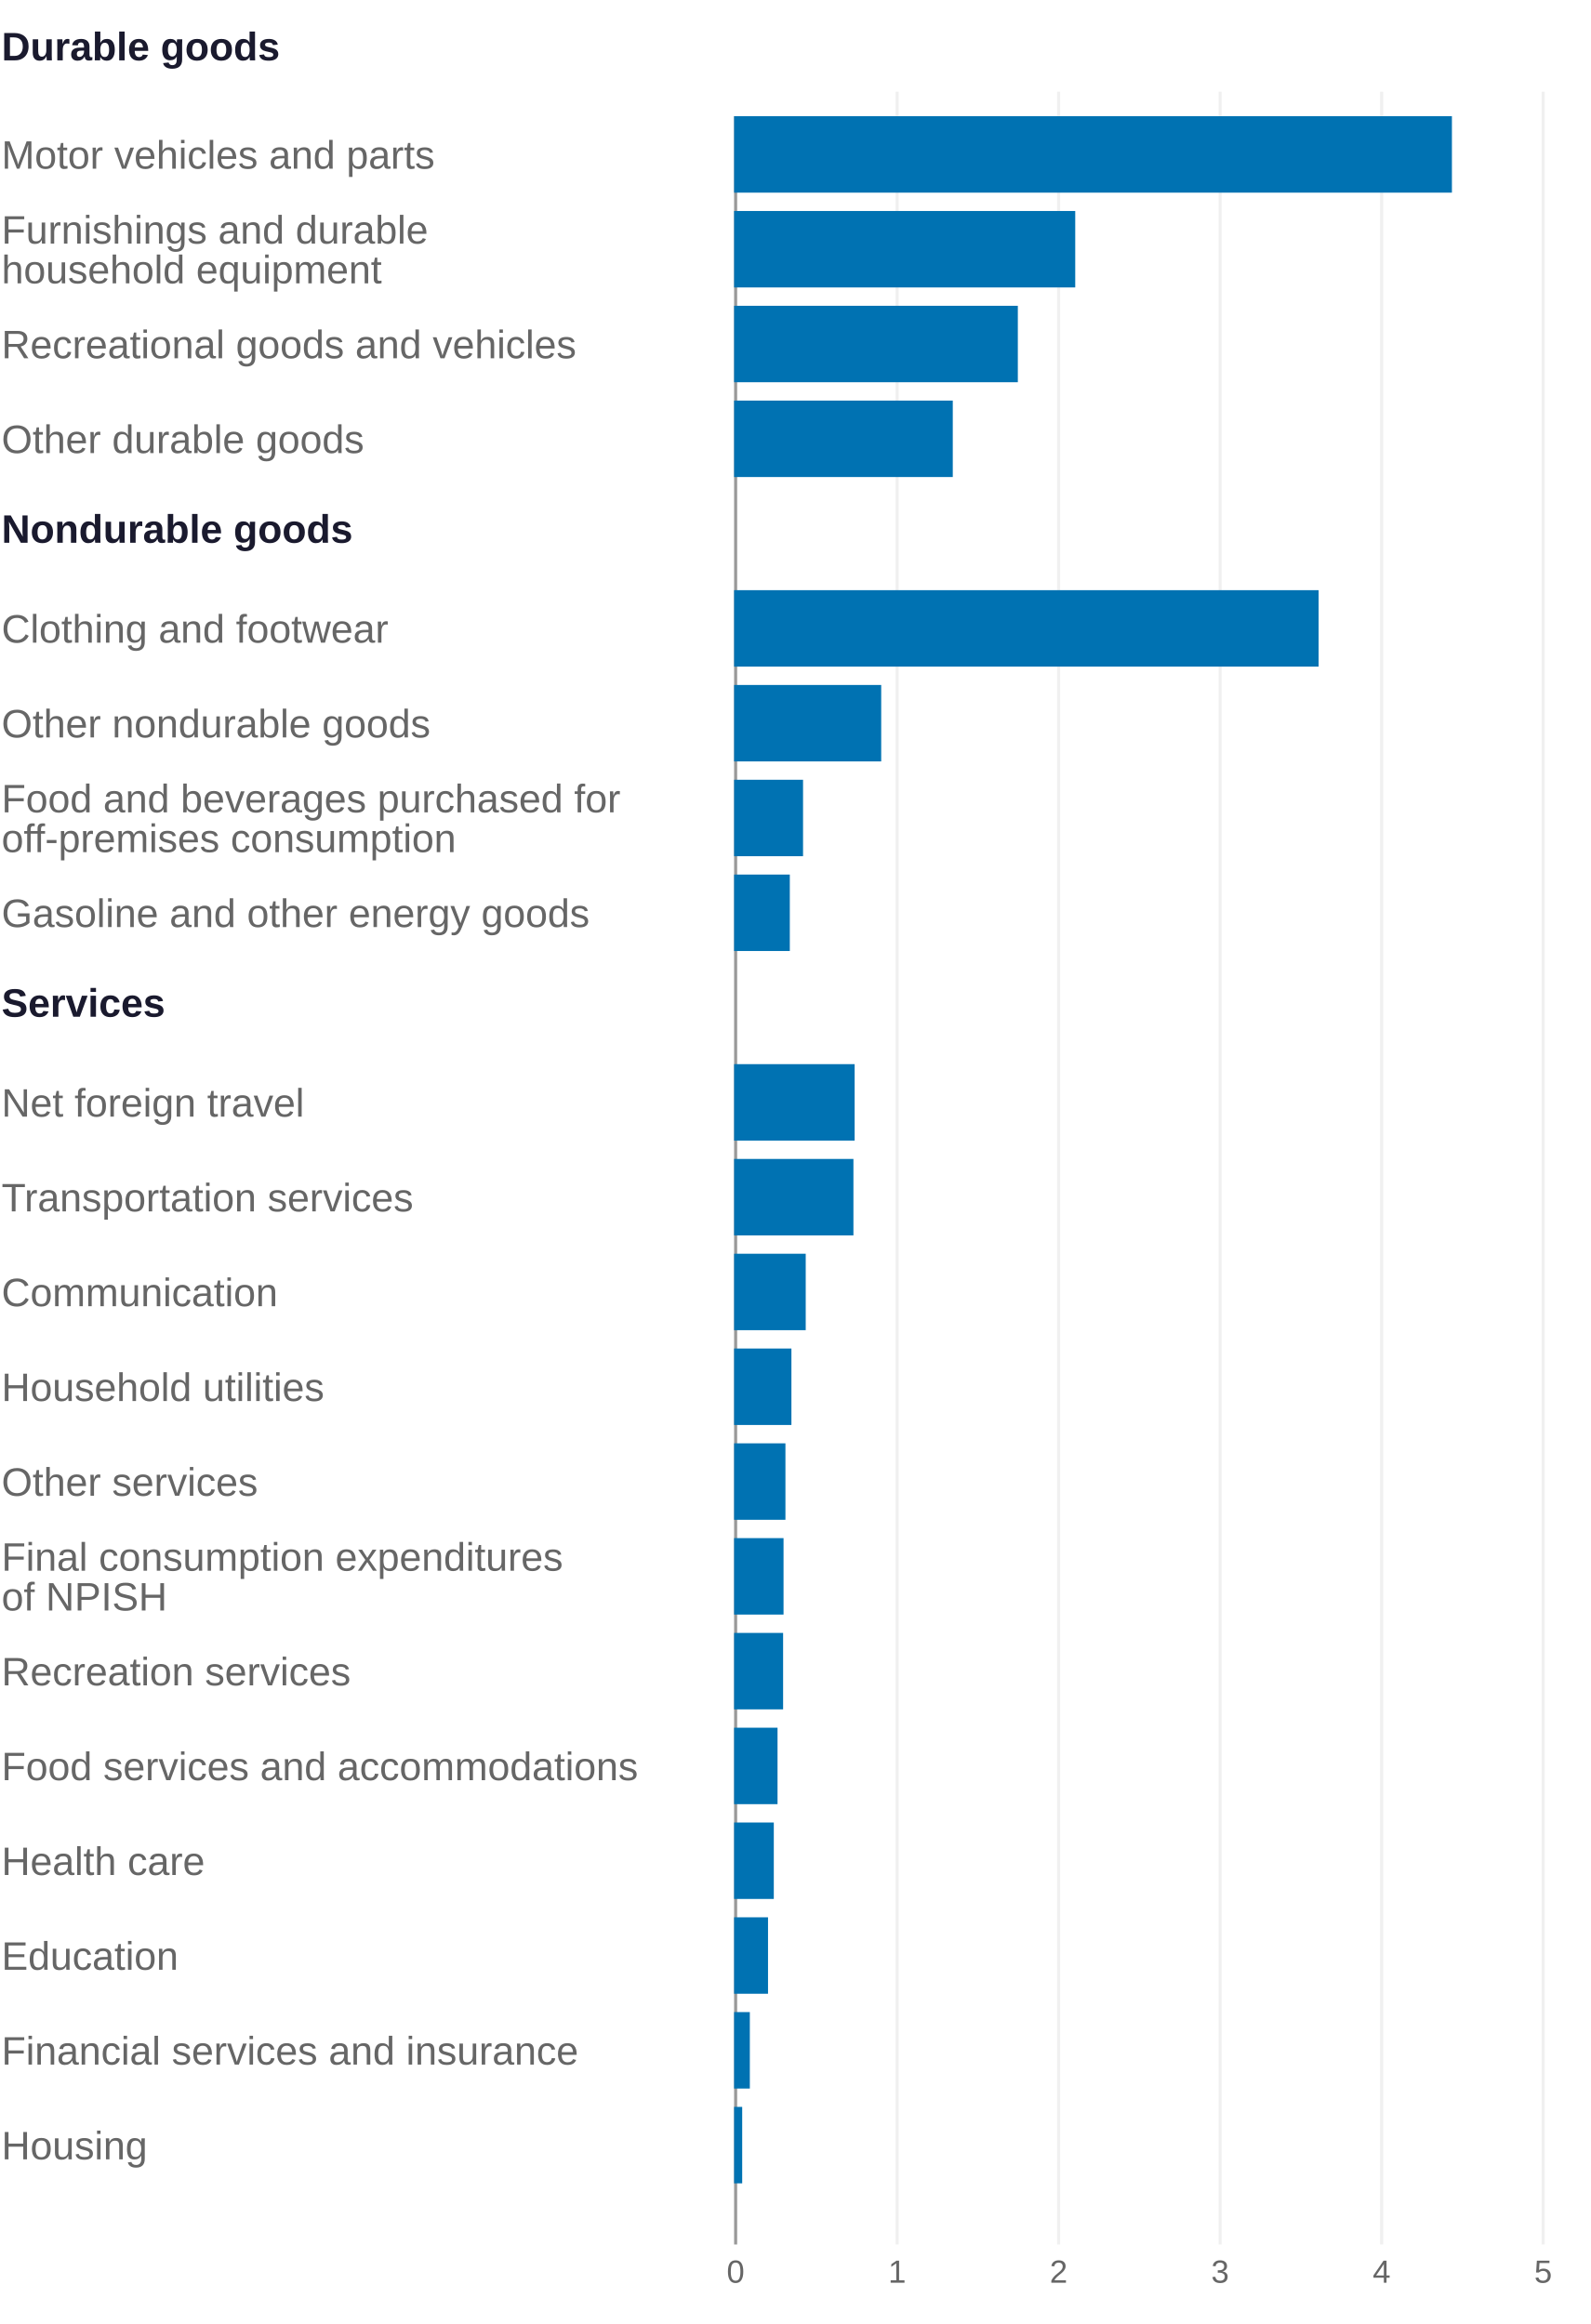
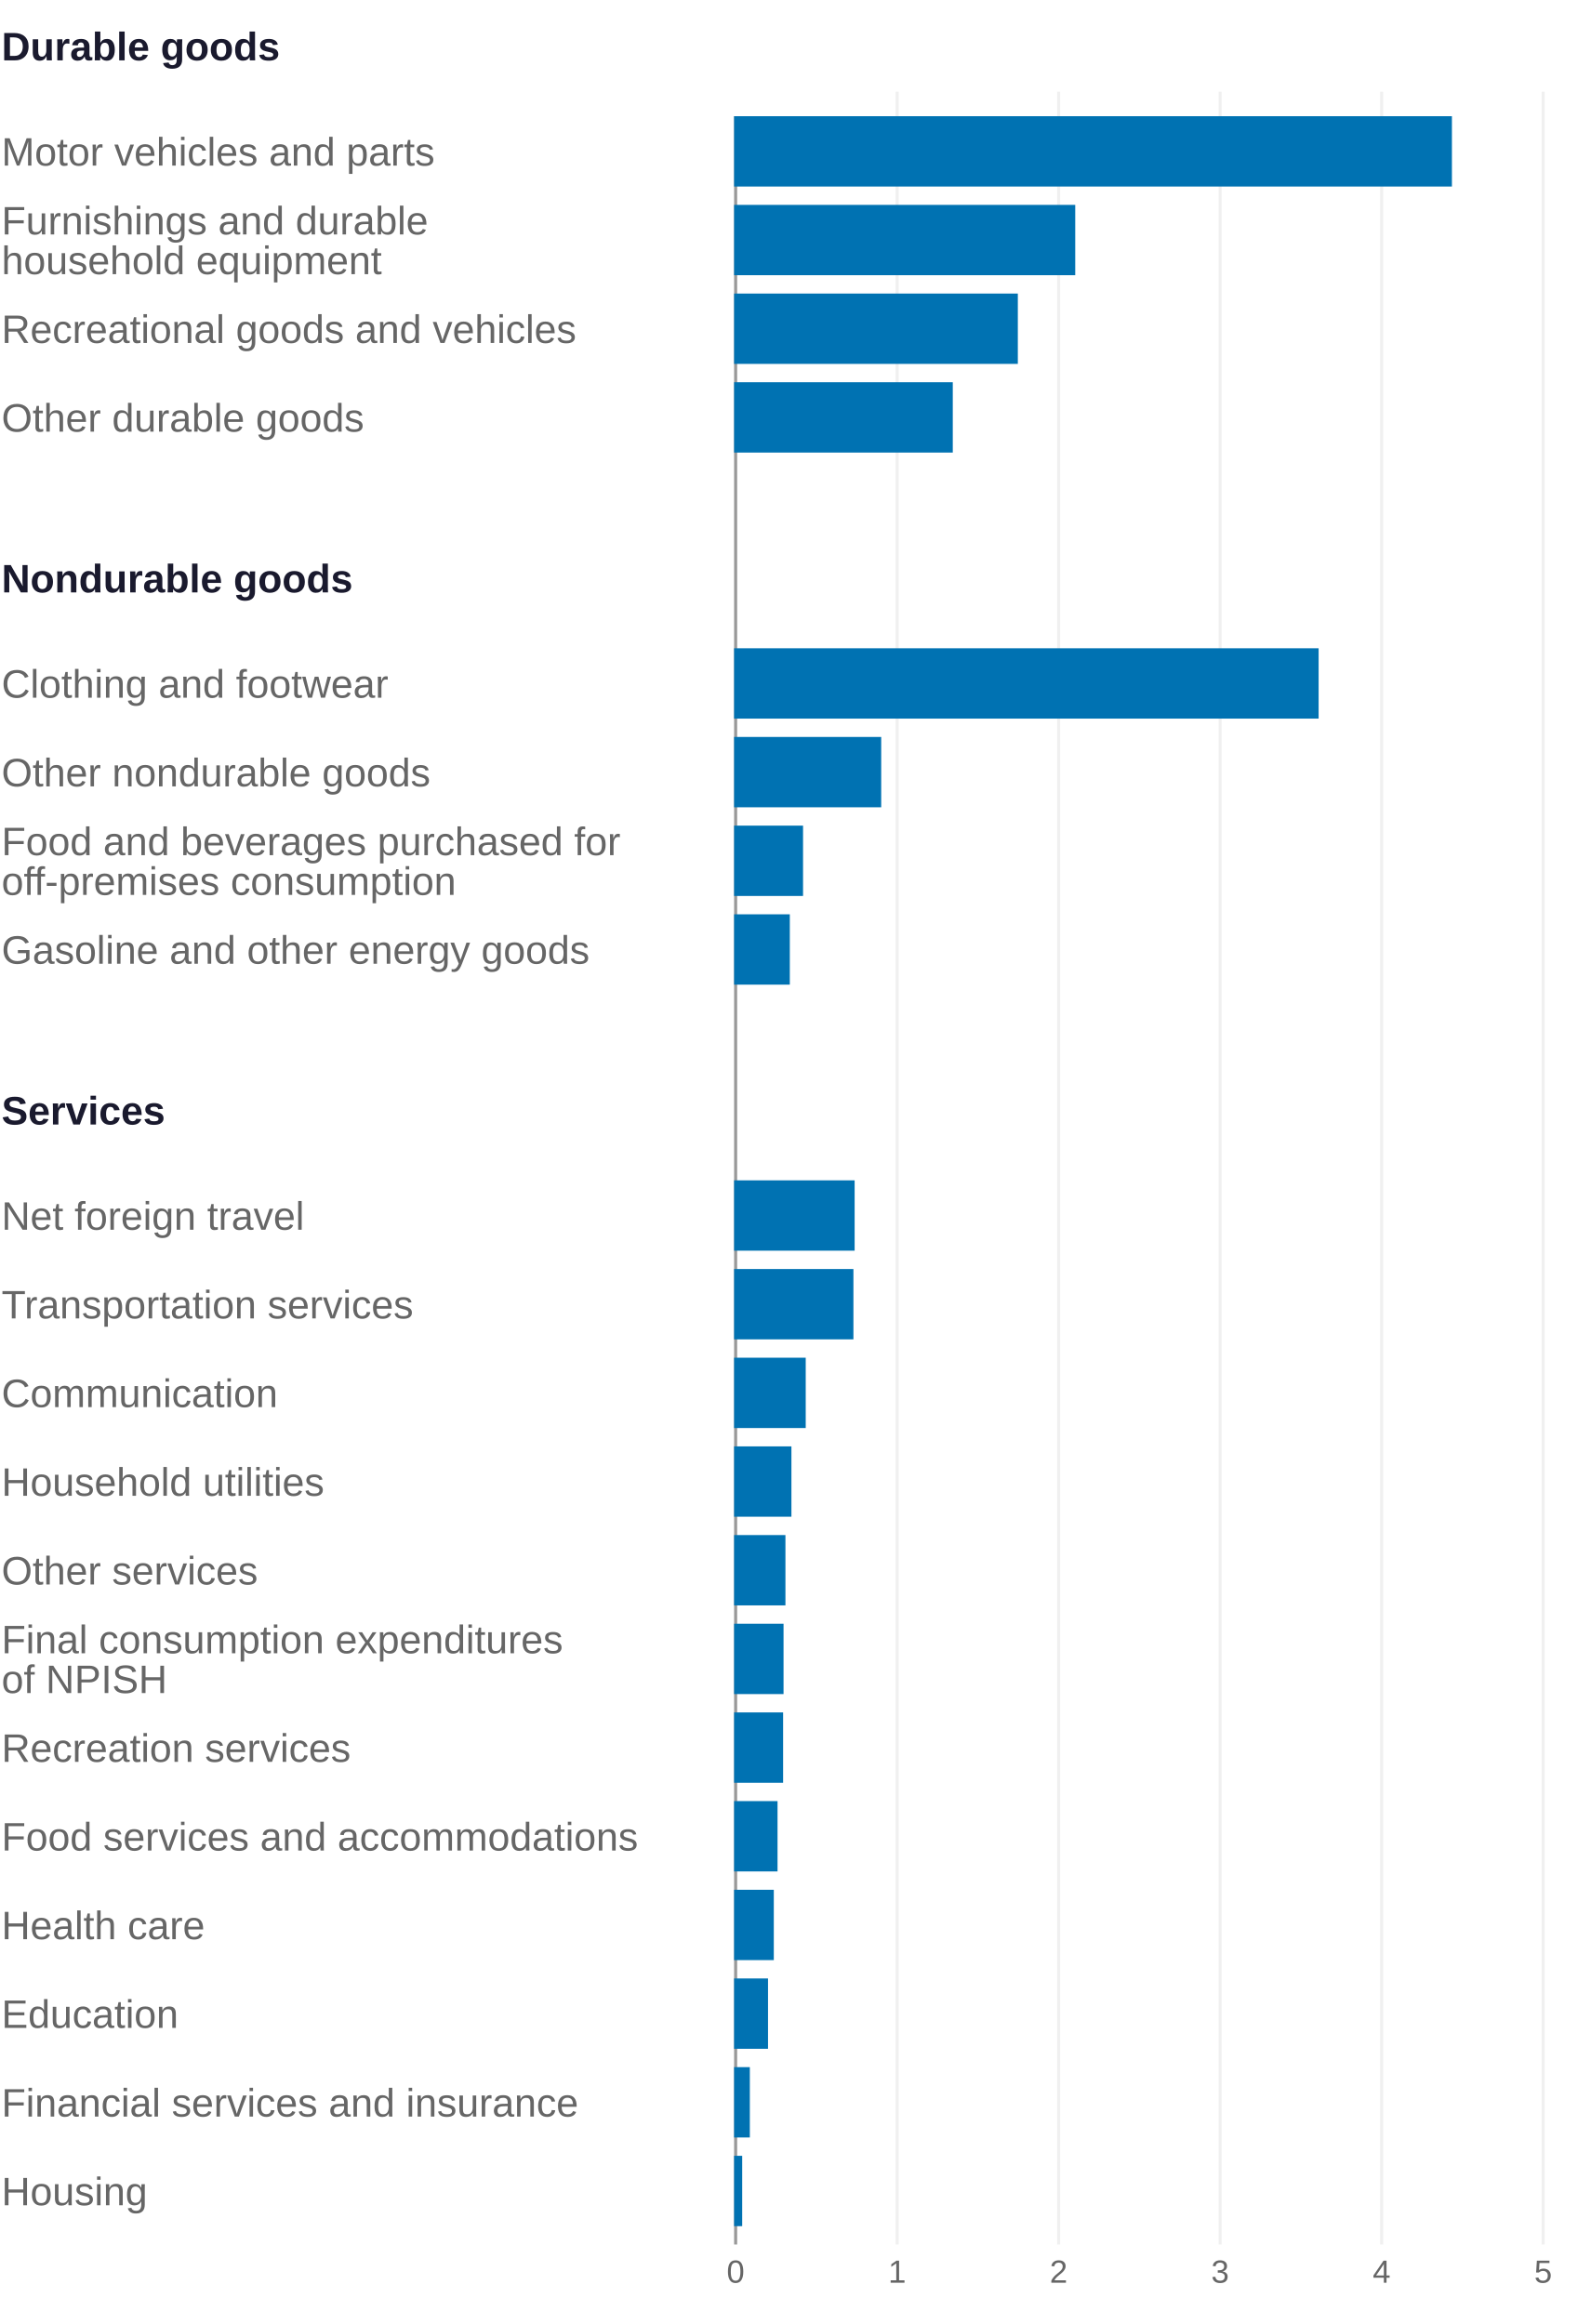
<svg class="tblchart" fill="currentColor" font-family="system-ui, sans-serif" font-size="10" text-anchor="middle" width="520" height="760" viewBox="0 0 520 760" style="background: transparent; color: rgb(74, 74, 74); font-family: Figtree, &quot;Source Sans 3&quot;, system-ui, -apple-system, &quot;Segoe UI&quot;, Arial, sans-serif; font-size: 10.5px; overflow: visible;" data-margin-left="240" data-margin-right="16" data-margin-top="38" data-margin-bottom="26">
  <style>:where(.tblchart) {
  --plot-background: white;
  display: block;
  height: auto;
  height: intrinsic;
  max-width: 100%;
}
:where(.tblchart text),
:where(.tblchart tspan) {
  white-space: pre;
}</style>
  <g aria-label="rule" transform="translate(0.5,0)">
    <g class="tbl-gridline" stroke="#F0F0F0" transform="translate(0,0)">
      <line x1="292.8" x2="292.8" y1="30" y2="734" />
      <line x1="345.6" x2="345.6" y1="30" y2="734" />
      <line x1="398.4" x2="398.4" y1="30" y2="734" />
      <line x1="451.2" x2="451.2" y1="30" y2="734" />
      <line x1="504" x2="504" y1="30" y2="734" />
    </g>
  </g>
  <g aria-label="text" transform="translate(0.5,12.5)">
-     <g class="tbl-x-tick-label" fill="#666666" font-size="10.5" font-weight="500" transform="translate(0,671)">
-       <text transform="translate(240,63)">0</text>
-       <text transform="translate(292.8,63)">1</text>
-       <text transform="translate(345.6,63)">2</text>
-       <text transform="translate(398.4,63)">3</text>
-       <text transform="translate(451.2,63)">4</text>
-       <text transform="translate(504,63)">5</text>
+     <g class="tbl-x-tick-label" fill="#666666" font-size="10.5" font-weight="500" transform="translate(0,673)">
+       <text transform="translate(240,61)">0</text>
+       <text transform="translate(292.8,61)">1</text>
+       <text transform="translate(345.6,61)">2</text>
+       <text transform="translate(398.4,61)">3</text>
+       <text transform="translate(451.2,61)">4</text>
+       <text transform="translate(504,61)">5</text>
    </g>
  </g>
  <g aria-label="text" transform="translate(-239.5,0.5)">
    <g class="tbl-cat-label" fill="#666666" text-anchor="start" font-size="13" font-weight="500" transform="translate(0,0)">
-       <text y="0.32em" transform="translate(240,50.5)" data-category="Motor vehicles and parts">Motor vehicles and parts</text>
+       <text y="0.32em" transform="translate(240,49.5)" data-category="Motor vehicles and parts">Motor vehicles and parts</text>
    </g>
-     <g class="tbl-cat-label" fill="#666666" text-anchor="start" font-size="13" font-weight="500" transform="translate(0,31)">
-       <text transform="translate(240,50.5)" data-category="Furnishings and durable household equipment">
+     <g class="tbl-cat-label" fill="#666666" text-anchor="start" font-size="13" font-weight="500" transform="translate(0,29)">
+       <text transform="translate(240,49.5)" data-category="Furnishings and durable household equipment">
        <tspan x="0" y="-0.18em">Furnishings and durable</tspan>
        <tspan x="0" dy="1em">household equipment</tspan>
      </text>
    </g>
-     <g class="tbl-cat-label" fill="#666666" text-anchor="start" font-size="13" font-weight="500" transform="translate(0,62)">
-       <text y="0.32em" transform="translate(240,50.5)" data-category="Recreational goods and vehicles">Recreational goods and vehicles</text>
+     <g class="tbl-cat-label" fill="#666666" text-anchor="start" font-size="13" font-weight="500" transform="translate(0,58)">
+       <text y="0.32em" transform="translate(240,49.5)" data-category="Recreational goods and vehicles">Recreational goods and vehicles</text>
    </g>
-     <g class="tbl-cat-label" fill="#666666" text-anchor="start" font-size="13" font-weight="500" transform="translate(0,93)">
-       <text y="0.32em" transform="translate(240,50.5)" data-category="Other durable goods">Other durable goods</text>
+     <g class="tbl-cat-label" fill="#666666" text-anchor="start" font-size="13" font-weight="500" transform="translate(0,87)">
+       <text y="0.32em" transform="translate(240,49.5)" data-category="Other durable goods">Other durable goods</text>
    </g>
-     <g class="tbl-cat-label" fill="#666666" text-anchor="start" font-size="13" font-weight="500" transform="translate(0,155)">
-       <text y="0.32em" transform="translate(240,50.5)" data-category="Clothing and footwear">Clothing and footwear</text>
+     <g class="tbl-cat-label" fill="#666666" text-anchor="start" font-size="13" font-weight="500" transform="translate(0,174)">
+       <text y="0.32em" transform="translate(240,49.5)" data-category="Clothing and footwear">Clothing and footwear</text>
    </g>
-     <g class="tbl-cat-label" fill="#666666" text-anchor="start" font-size="13" font-weight="500" transform="translate(0,186)">
-       <text y="0.32em" transform="translate(240,50.5)" data-category="Other nondurable goods">Other nondurable goods</text>
+     <g class="tbl-cat-label" fill="#666666" text-anchor="start" font-size="13" font-weight="500" transform="translate(0,203)">
+       <text y="0.32em" transform="translate(240,49.5)" data-category="Other nondurable goods">Other nondurable goods</text>
    </g>
-     <g class="tbl-cat-label" fill="#666666" text-anchor="start" font-size="13" font-weight="500" transform="translate(0,217)">
-       <text transform="translate(240,50.5)" data-category="Food and beverages purchased for off-premises consumption">
+     <g class="tbl-cat-label" fill="#666666" text-anchor="start" font-size="13" font-weight="500" transform="translate(0,232)">
+       <text transform="translate(240,49.5)" data-category="Food and beverages purchased for off-premises consumption">
        <tspan x="0" y="-0.18em">Food and beverages purchased for</tspan>
        <tspan x="0" dy="1em">off-premises consumption</tspan>
      </text>
    </g>
-     <g class="tbl-cat-label" fill="#666666" text-anchor="start" font-size="13" font-weight="500" transform="translate(0,248)">
-       <text y="0.32em" transform="translate(240,50.5)" data-category="Gasoline and other energy goods">Gasoline and other energy goods</text>
+     <g class="tbl-cat-label" fill="#666666" text-anchor="start" font-size="13" font-weight="500" transform="translate(0,261)">
+       <text y="0.32em" transform="translate(240,49.5)" data-category="Gasoline and other energy goods">Gasoline and other energy goods</text>
    </g>
-     <g class="tbl-cat-label" fill="#666666" text-anchor="start" font-size="13" font-weight="500" transform="translate(0,310)">
-       <text y="0.32em" transform="translate(240,50.5)" data-category="Net foreign travel">Net foreign travel</text>
+     <g class="tbl-cat-label" fill="#666666" text-anchor="start" font-size="13" font-weight="500" transform="translate(0,348)">
+       <text y="0.32em" transform="translate(240,49.5)" data-category="Net foreign travel">Net foreign travel</text>
    </g>
-     <g class="tbl-cat-label" fill="#666666" text-anchor="start" font-size="13" font-weight="500" transform="translate(0,341)">
-       <text y="0.32em" transform="translate(240,50.5)" data-category="Transportation services">Transportation services</text>
+     <g class="tbl-cat-label" fill="#666666" text-anchor="start" font-size="13" font-weight="500" transform="translate(0,377)">
+       <text y="0.32em" transform="translate(240,49.5)" data-category="Transportation services">Transportation services</text>
    </g>
-     <g class="tbl-cat-label" fill="#666666" text-anchor="start" font-size="13" font-weight="500" transform="translate(0,372)">
-       <text y="0.32em" transform="translate(240,50.5)" data-category="Communication">Communication</text>
+     <g class="tbl-cat-label" fill="#666666" text-anchor="start" font-size="13" font-weight="500" transform="translate(0,406)">
+       <text y="0.32em" transform="translate(240,49.5)" data-category="Communication">Communication</text>
    </g>
-     <g class="tbl-cat-label" fill="#666666" text-anchor="start" font-size="13" font-weight="500" transform="translate(0,403)">
-       <text y="0.32em" transform="translate(240,50.5)" data-category="Household utilities">Household utilities</text>
+     <g class="tbl-cat-label" fill="#666666" text-anchor="start" font-size="13" font-weight="500" transform="translate(0,435)">
+       <text y="0.32em" transform="translate(240,49.5)" data-category="Household utilities">Household utilities</text>
    </g>
-     <g class="tbl-cat-label" fill="#666666" text-anchor="start" font-size="13" font-weight="500" transform="translate(0,434)">
-       <text y="0.32em" transform="translate(240,50.5)" data-category="Other services">Other services</text>
+     <g class="tbl-cat-label" fill="#666666" text-anchor="start" font-size="13" font-weight="500" transform="translate(0,464)">
+       <text y="0.32em" transform="translate(240,49.5)" data-category="Other services">Other services</text>
    </g>
-     <g class="tbl-cat-label" fill="#666666" text-anchor="start" font-size="13" font-weight="500" transform="translate(0,465)">
-       <text transform="translate(240,50.5)" data-category="Final consumption expenditures of NPISH">
+     <g class="tbl-cat-label" fill="#666666" text-anchor="start" font-size="13" font-weight="500" transform="translate(0,493)">
+       <text transform="translate(240,49.5)" data-category="Final consumption expenditures of NPISH">
        <tspan x="0" y="-0.18em">Final consumption expenditures</tspan>
        <tspan x="0" dy="1em">of NPISH</tspan>
      </text>
    </g>
-     <g class="tbl-cat-label" fill="#666666" text-anchor="start" font-size="13" font-weight="500" transform="translate(0,496)">
-       <text y="0.32em" transform="translate(240,50.5)" data-category="Recreation services">Recreation services</text>
+     <g class="tbl-cat-label" fill="#666666" text-anchor="start" font-size="13" font-weight="500" transform="translate(0,522)">
+       <text y="0.32em" transform="translate(240,49.5)" data-category="Recreation services">Recreation services</text>
    </g>
-     <g class="tbl-cat-label" fill="#666666" text-anchor="start" font-size="13" font-weight="500" transform="translate(0,527)">
-       <text y="0.32em" transform="translate(240,50.5)" data-category="Food services and accommodations">Food services and accommodations</text>
+     <g class="tbl-cat-label" fill="#666666" text-anchor="start" font-size="13" font-weight="500" transform="translate(0,551)">
+       <text y="0.32em" transform="translate(240,49.5)" data-category="Food services and accommodations">Food services and accommodations</text>
    </g>
-     <g class="tbl-cat-label" fill="#666666" text-anchor="start" font-size="13" font-weight="500" transform="translate(0,558)">
-       <text y="0.32em" transform="translate(240,50.5)" data-category="Health care">Health care</text>
+     <g class="tbl-cat-label" fill="#666666" text-anchor="start" font-size="13" font-weight="500" transform="translate(0,580)">
+       <text y="0.32em" transform="translate(240,49.5)" data-category="Health care">Health care</text>
    </g>
-     <g class="tbl-cat-label" fill="#666666" text-anchor="start" font-size="13" font-weight="500" transform="translate(0,589)">
-       <text y="0.32em" transform="translate(240,50.5)" data-category="Education">Education</text>
+     <g class="tbl-cat-label" fill="#666666" text-anchor="start" font-size="13" font-weight="500" transform="translate(0,609)">
+       <text y="0.32em" transform="translate(240,49.5)" data-category="Education">Education</text>
    </g>
-     <g class="tbl-cat-label" fill="#666666" text-anchor="start" font-size="13" font-weight="500" transform="translate(0,620)">
-       <text y="0.32em" transform="translate(240,50.5)" data-category="Financial services and insurance">Financial services and insurance</text>
+     <g class="tbl-cat-label" fill="#666666" text-anchor="start" font-size="13" font-weight="500" transform="translate(0,638)">
+       <text y="0.32em" transform="translate(240,49.5)" data-category="Financial services and insurance">Financial services and insurance</text>
    </g>
-     <g class="tbl-cat-label" fill="#666666" text-anchor="start" font-size="13" font-weight="500" transform="translate(0,651)">
-       <text y="0.32em" transform="translate(240,50.5)" data-category="Housing">Housing</text>
+     <g class="tbl-cat-label" fill="#666666" text-anchor="start" font-size="13" font-weight="500" transform="translate(0,667)">
+       <text y="0.32em" transform="translate(240,49.5)" data-category="Housing">Housing</text>
    </g>
  </g>
-   <g aria-label="text" transform="translate(-239.5,-9.5)">
-     <g fill="#1A1A2E" text-anchor="start" font-size="13" font-weight="700" transform="translate(0,124)">
-       <text transform="translate(240,63)">Nondurable goods</text>
+   <g aria-label="text" transform="translate(-239.5,-27.5)">
+     <g fill="#1A1A2E" text-anchor="start" font-size="13" font-weight="700" transform="translate(0,174)">
+       <text y="0.71em" transform="translate(240,38)">Nondurable goods</text>
    </g>
-     <g fill="#1A1A2E" text-anchor="start" font-size="13" font-weight="700" transform="translate(0,279)">
-       <text transform="translate(240,63)">Services</text>
+   </g>
+   <g aria-label="text" transform="translate(-239.5,-27.5)">
+     <g fill="#1A1A2E" text-anchor="start" font-size="13" font-weight="700" transform="translate(0,348)">
+       <text y="0.71em" transform="translate(240,38)">Services</text>
    </g>
  </g>
  <g aria-label="text" transform="translate(-239.5,-27.5)">
    <g fill="#1A1A2E" text-anchor="start" font-size="13" font-weight="700" transform="translate(0,0)">
      <text y="0.71em" transform="translate(240,38)">Durable goods</text>
    </g>
  </g>
  <g aria-label="rule" transform="translate(0.5,0)">
    <g class="tbl-zero-baseline" stroke="#999999" transform="translate(0,0)">
      <line x1="240" x2="240" y1="38" y2="734" />
    </g>
  </g>
  <g aria-label="bar">
    <g fill="#0072B2" transform="translate(0,0)">
-       <rect x="240" width="234.675" y="38" height="25" data-series="Pre-Substitution" />
+       <rect x="240" width="234.675" y="38" height="23" data-series="Pre-Substitution" />
    </g>
-     <g fill="#0072B2" transform="translate(0,31)">
-       <rect x="240" width="111.524" y="38" height="25" data-series="Pre-Substitution" />
+     <g fill="#0072B2" transform="translate(0,29)">
+       <rect x="240" width="111.524" y="38" height="23" data-series="Pre-Substitution" />
    </g>
-     <g fill="#0072B2" transform="translate(0,62)">
-       <rect x="240" width="92.759" y="38" height="25" data-series="Pre-Substitution" />
+     <g fill="#0072B2" transform="translate(0,58)">
+       <rect x="240" width="92.759" y="38" height="23" data-series="Pre-Substitution" />
    </g>
-     <g fill="#0072B2" transform="translate(0,93)">
-       <rect x="240" width="71.491" y="38" height="25" data-series="Pre-Substitution" />
+     <g fill="#0072B2" transform="translate(0,87)">
+       <rect x="240" width="71.491" y="38" height="23" data-series="Pre-Substitution" />
    </g>
-     <g fill="#0072B2" transform="translate(0,155)">
-       <rect x="240" width="191.094" y="38" height="25" data-series="Pre-Substitution" />
+     <g fill="#0072B2" transform="translate(0,174)">
+       <rect x="240" width="191.094" y="38" height="23" data-series="Pre-Substitution" />
    </g>
-     <g fill="#0072B2" transform="translate(0,186)">
-       <rect x="240" width="48.09" y="38" height="25" data-series="Pre-Substitution" />
+     <g fill="#0072B2" transform="translate(0,203)">
+       <rect x="240" width="48.09" y="38" height="23" data-series="Pre-Substitution" />
    </g>
-     <g fill="#0072B2" transform="translate(0,217)">
-       <rect x="240" width="22.54" y="38" height="25" data-series="Pre-Substitution" />
+     <g fill="#0072B2" transform="translate(0,232)">
+       <rect x="240" width="22.54" y="38" height="23" data-series="Pre-Substitution" />
    </g>
-     <g fill="#0072B2" transform="translate(0,248)">
-       <rect x="240" width="18.211" y="38" height="25" data-series="Pre-Substitution" />
+     <g fill="#0072B2" transform="translate(0,261)">
+       <rect x="240" width="18.211" y="38" height="23" data-series="Pre-Substitution" />
    </g>
-     <g fill="#0072B2" transform="translate(0,310)">
-       <rect x="240" width="39.405" y="38" height="25" data-series="Pre-Substitution" />
+     <g fill="#0072B2" transform="translate(0,348)">
+       <rect x="240" width="39.405" y="38" height="23" data-series="Pre-Substitution" />
    </g>
-     <g fill="#0072B2" transform="translate(0,341)">
-       <rect x="240" width="39.009" y="38" height="25" data-series="Pre-Substitution" />
+     <g fill="#0072B2" transform="translate(0,377)">
+       <rect x="240" width="39.009" y="38" height="23" data-series="Pre-Substitution" />
    </g>
-     <g fill="#0072B2" transform="translate(0,372)">
-       <rect x="240" width="23.412" y="38" height="25" data-series="Pre-Substitution" />
+     <g fill="#0072B2" transform="translate(0,406)">
+       <rect x="240" width="23.412" y="38" height="23" data-series="Pre-Substitution" />
    </g>
-     <g fill="#0072B2" transform="translate(0,403)">
-       <rect x="240" width="18.739" y="38" height="25" data-series="Pre-Substitution" />
+     <g fill="#0072B2" transform="translate(0,435)">
+       <rect x="240" width="18.739" y="38" height="23" data-series="Pre-Substitution" />
    </g>
-     <g fill="#0072B2" transform="translate(0,434)">
-       <rect x="240" width="16.78" y="38" height="25" data-series="Pre-Substitution" />
+     <g fill="#0072B2" transform="translate(0,464)">
+       <rect x="240" width="16.78" y="38" height="23" data-series="Pre-Substitution" />
    </g>
-     <g fill="#0072B2" transform="translate(0,465)">
-       <rect x="240" width="16.162" y="38" height="25" data-series="Pre-Substitution" />
+     <g fill="#0072B2" transform="translate(0,493)">
+       <rect x="240" width="16.162" y="38" height="23" data-series="Pre-Substitution" />
    </g>
-     <g fill="#0072B2" transform="translate(0,496)">
-       <rect x="240" width="16.02" y="38" height="25" data-series="Pre-Substitution" />
+     <g fill="#0072B2" transform="translate(0,522)">
+       <rect x="240" width="16.02" y="38" height="23" data-series="Pre-Substitution" />
    </g>
-     <g fill="#0072B2" transform="translate(0,527)">
-       <rect x="240" width="14.198" y="38" height="25" data-series="Pre-Substitution" />
+     <g fill="#0072B2" transform="translate(0,551)">
+       <rect x="240" width="14.198" y="38" height="23" data-series="Pre-Substitution" />
    </g>
-     <g fill="#0072B2" transform="translate(0,558)">
-       <rect x="240" width="12.978" y="38" height="25" data-series="Pre-Substitution" />
+     <g fill="#0072B2" transform="translate(0,580)">
+       <rect x="240" width="12.978" y="38" height="23" data-series="Pre-Substitution" />
    </g>
-     <g fill="#0072B2" transform="translate(0,589)">
-       <rect x="240" width="11.088" y="38" height="25" data-series="Pre-Substitution" />
+     <g fill="#0072B2" transform="translate(0,609)">
+       <rect x="240" width="11.088" y="38" height="23" data-series="Pre-Substitution" />
    </g>
-     <g fill="#0072B2" transform="translate(0,620)">
-       <rect x="240" width="5.143" y="38" height="25" data-series="Pre-Substitution" />
+     <g fill="#0072B2" transform="translate(0,638)">
+       <rect x="240" width="5.143" y="38" height="23" data-series="Pre-Substitution" />
    </g>
-     <g fill="#0072B2" transform="translate(0,651)">
-       <rect x="240" width="2.645" y="38" height="25" data-series="Pre-Substitution" />
+     <g fill="#0072B2" transform="translate(0,667)">
+       <rect x="240" width="2.645" y="38" height="23" data-series="Pre-Substitution" />
    </g>
  </g>
</svg>
